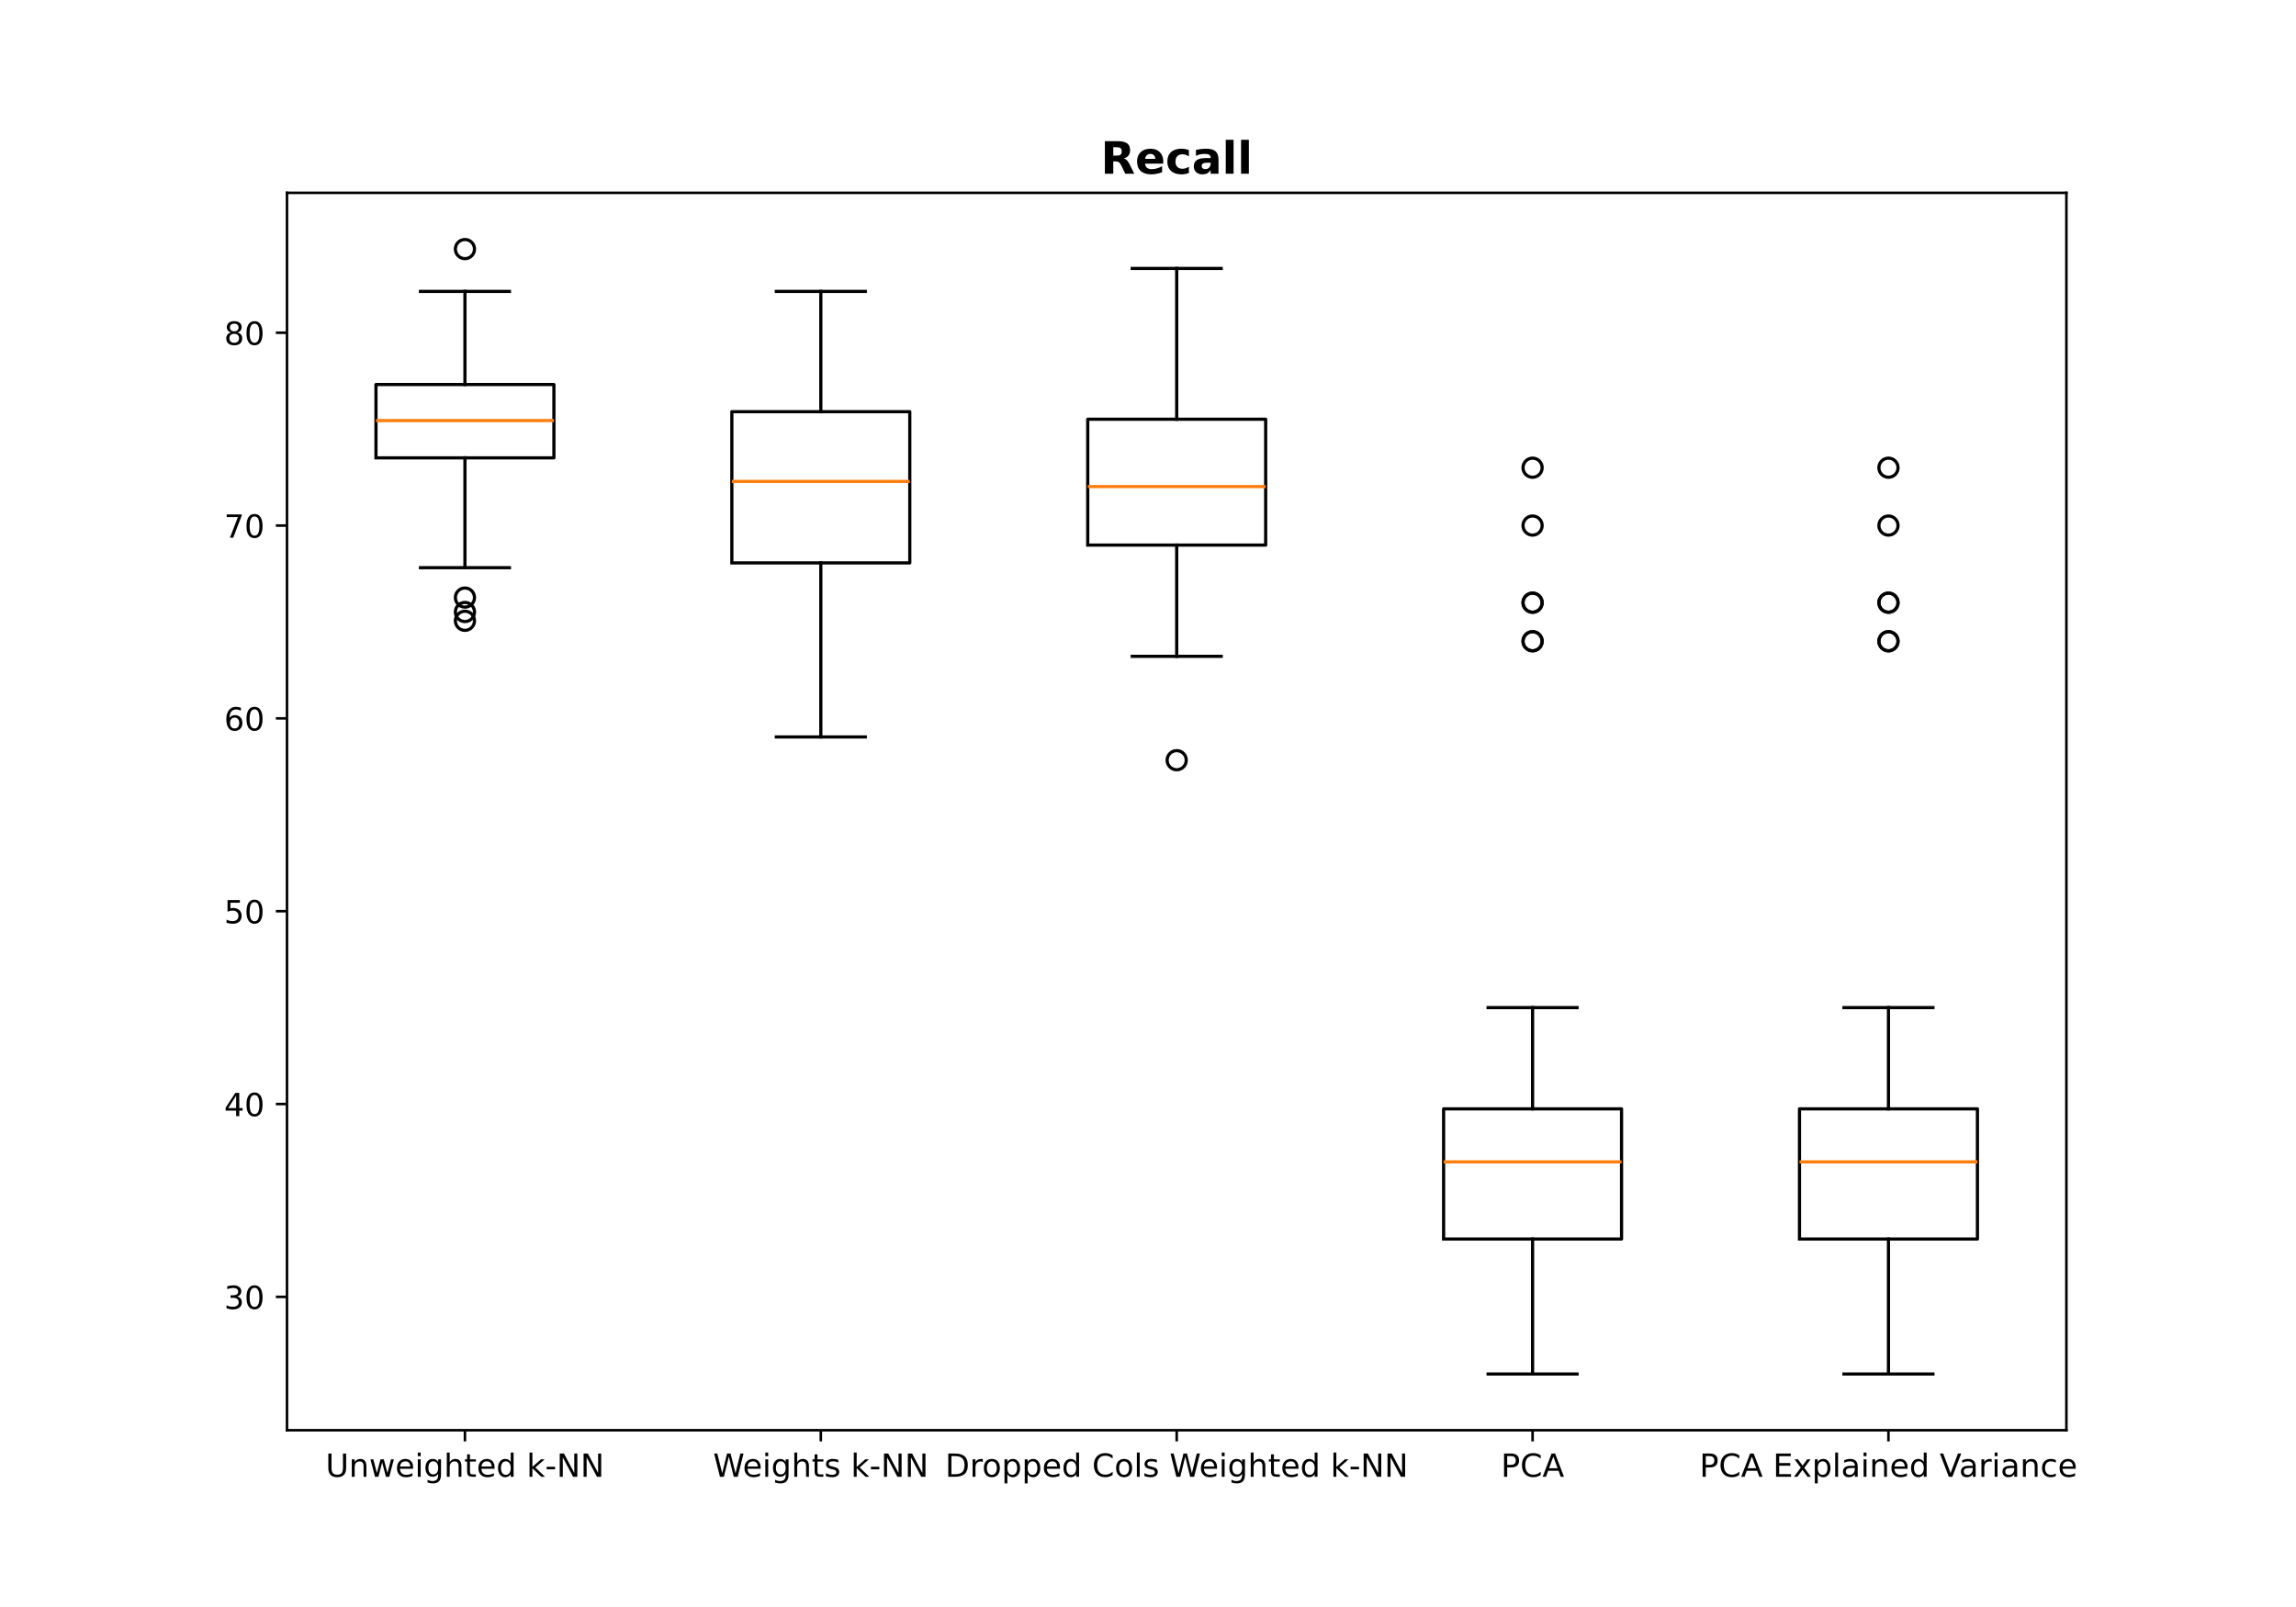
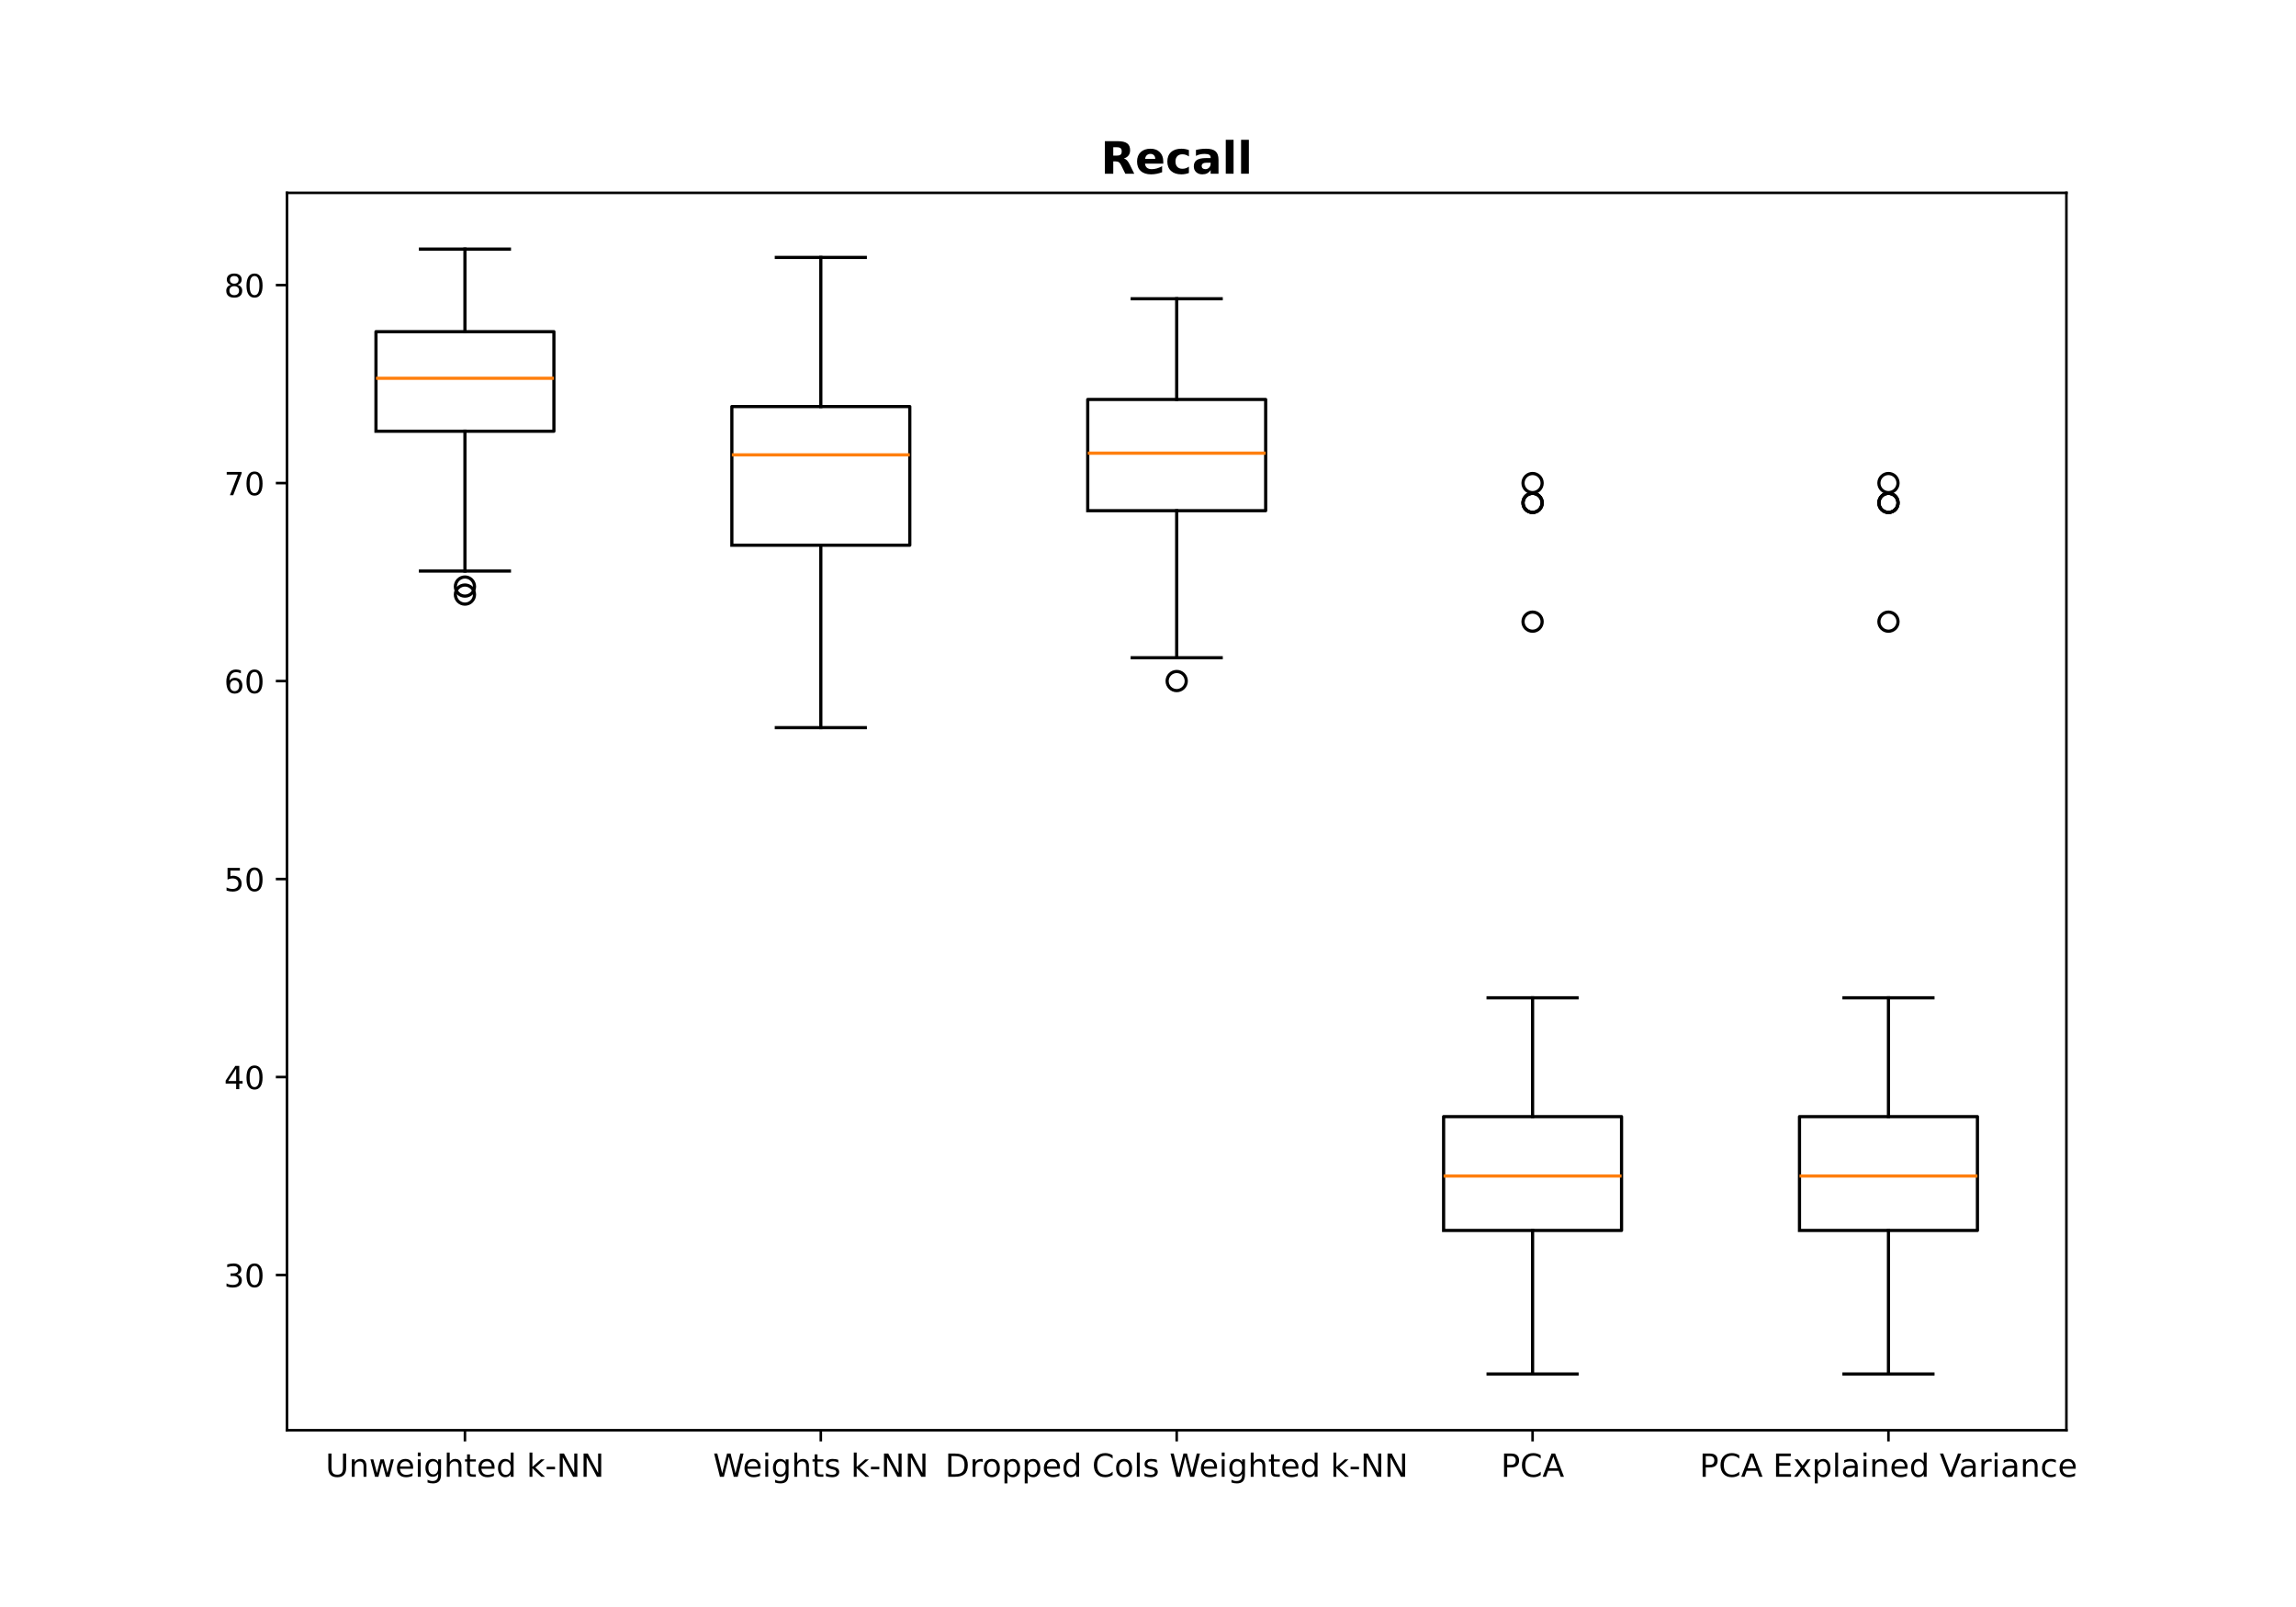
<svg xmlns="http://www.w3.org/2000/svg" xmlns:xlink="http://www.w3.org/1999/xlink" width="720pt" height="504pt" viewBox="0 0 720 504" version="1.1">
  <defs>
    <style type="text/css">*{stroke-linejoin: round; stroke-linecap: butt}</style>
  </defs>
  <g id="figure_1">
    <g id="patch_1">
      <path d="M 0 504  L 720 504  L 720 0  L 0 0  z " style="fill: #ffffff" />
    </g>
    <g id="axes_1">
      <g id="patch_2">
        <path d="M 90 448.56  L 648 448.56  L 648 60.48  L 90 60.48  z " style="fill: #ffffff" />
      </g>
      <g id="matplotlib.axis_1">
        <g id="xtick_1">
          <g id="line2d_1">
            <defs>
-               <path id="m3540bc8f49" d="M 0 0  L 0 3.5  " style="stroke: #000000; stroke-width: 0.8" />
+               <path id="m22b0897047" d="M 0 0  L 0 3.5  " style="stroke: #000000; stroke-width: 0.8" />
            </defs>
            <g>
-               <use xlink:href="#m3540bc8f49" x="145.8" y="448.56" style="stroke: #000000; stroke-width: 0.8" />
+               <use xlink:href="#m22b0897047" x="145.8" y="448.56" style="stroke: #000000; stroke-width: 0.8" />
            </g>
          </g>
          <g id="text_1">
            <g transform="translate(102.0938 463.1584) scale(0.1 -0.1)">
              <defs>
                <path id="DejaVuSans-55" d="M 556 4666  L 1191 4666  L 1191 1831  Q 1191 1081 1462 751  Q 1734 422 2344 422  Q 2950 422 3222 751  Q 3494 1081 3494 1831  L 3494 4666  L 4128 4666  L 4128 1753  Q 4128 841 3676 375  Q 3225 -91 2344 -91  Q 1459 -91 1007 375  Q 556 841 556 1753  L 556 4666  z " transform="scale(0.015625)" />
                <path id="DejaVuSans-6e" d="M 3513 2113  L 3513 0  L 2938 0  L 2938 2094  Q 2938 2591 2744 2837  Q 2550 3084 2163 3084  Q 1697 3084 1428 2787  Q 1159 2491 1159 1978  L 1159 0  L 581 0  L 581 3500  L 1159 3500  L 1159 2956  Q 1366 3272 1645 3428  Q 1925 3584 2291 3584  Q 2894 3584 3203 3211  Q 3513 2838 3513 2113  z " transform="scale(0.015625)" />
                <path id="DejaVuSans-77" d="M 269 3500  L 844 3500  L 1563 769  L 2278 3500  L 2956 3500  L 3675 769  L 4391 3500  L 4966 3500  L 4050 0  L 3372 0  L 2619 2869  L 1863 0  L 1184 0  L 269 3500  z " transform="scale(0.015625)" />
                <path id="DejaVuSans-65" d="M 3597 1894  L 3597 1613  L 953 1613  Q 991 1019 1311 708  Q 1631 397 2203 397  Q 2534 397 2845 478  Q 3156 559 3463 722  L 3463 178  Q 3153 47 2828 -22  Q 2503 -91 2169 -91  Q 1331 -91 842 396  Q 353 884 353 1716  Q 353 2575 817 3079  Q 1281 3584 2069 3584  Q 2775 3584 3186 3129  Q 3597 2675 3597 1894  z M 3022 2063  Q 3016 2534 2758 2815  Q 2500 3097 2075 3097  Q 1594 3097 1305 2825  Q 1016 2553 972 2059  L 3022 2063  z " transform="scale(0.015625)" />
                <path id="DejaVuSans-69" d="M 603 3500  L 1178 3500  L 1178 0  L 603 0  L 603 3500  z M 603 4863  L 1178 4863  L 1178 4134  L 603 4134  L 603 4863  z " transform="scale(0.015625)" />
                <path id="DejaVuSans-67" d="M 2906 1791  Q 2906 2416 2648 2759  Q 2391 3103 1925 3103  Q 1463 3103 1205 2759  Q 947 2416 947 1791  Q 947 1169 1205 825  Q 1463 481 1925 481  Q 2391 481 2648 825  Q 2906 1169 2906 1791  z M 3481 434  Q 3481 -459 3084 -895  Q 2688 -1331 1869 -1331  Q 1566 -1331 1297 -1286  Q 1028 -1241 775 -1147  L 775 -588  Q 1028 -725 1275 -790  Q 1522 -856 1778 -856  Q 2344 -856 2625 -561  Q 2906 -266 2906 331  L 2906 616  Q 2728 306 2450 153  Q 2172 0 1784 0  Q 1141 0 747 490  Q 353 981 353 1791  Q 353 2603 747 3093  Q 1141 3584 1784 3584  Q 2172 3584 2450 3431  Q 2728 3278 2906 2969  L 2906 3500  L 3481 3500  L 3481 434  z " transform="scale(0.015625)" />
                <path id="DejaVuSans-68" d="M 3513 2113  L 3513 0  L 2938 0  L 2938 2094  Q 2938 2591 2744 2837  Q 2550 3084 2163 3084  Q 1697 3084 1428 2787  Q 1159 2491 1159 1978  L 1159 0  L 581 0  L 581 4863  L 1159 4863  L 1159 2956  Q 1366 3272 1645 3428  Q 1925 3584 2291 3584  Q 2894 3584 3203 3211  Q 3513 2838 3513 2113  z " transform="scale(0.015625)" />
                <path id="DejaVuSans-74" d="M 1172 4494  L 1172 3500  L 2356 3500  L 2356 3053  L 1172 3053  L 1172 1153  Q 1172 725 1289 603  Q 1406 481 1766 481  L 2356 481  L 2356 0  L 1766 0  Q 1100 0 847 248  Q 594 497 594 1153  L 594 3053  L 172 3053  L 172 3500  L 594 3500  L 594 4494  L 1172 4494  z " transform="scale(0.015625)" />
                <path id="DejaVuSans-64" d="M 2906 2969  L 2906 4863  L 3481 4863  L 3481 0  L 2906 0  L 2906 525  Q 2725 213 2448 61  Q 2172 -91 1784 -91  Q 1150 -91 751 415  Q 353 922 353 1747  Q 353 2572 751 3078  Q 1150 3584 1784 3584  Q 2172 3584 2448 3432  Q 2725 3281 2906 2969  z M 947 1747  Q 947 1113 1208 752  Q 1469 391 1925 391  Q 2381 391 2643 752  Q 2906 1113 2906 1747  Q 2906 2381 2643 2742  Q 2381 3103 1925 3103  Q 1469 3103 1208 2742  Q 947 2381 947 1747  z " transform="scale(0.015625)" />
                <path id="DejaVuSans-20" transform="scale(0.015625)" />
                <path id="DejaVuSans-6b" d="M 581 4863  L 1159 4863  L 1159 1991  L 2875 3500  L 3609 3500  L 1753 1863  L 3688 0  L 2938 0  L 1159 1709  L 1159 0  L 581 0  L 581 4863  z " transform="scale(0.015625)" />
                <path id="DejaVuSans-2d" d="M 313 2009  L 1997 2009  L 1997 1497  L 313 1497  L 313 2009  z " transform="scale(0.015625)" />
                <path id="DejaVuSans-4e" d="M 628 4666  L 1478 4666  L 3547 763  L 3547 4666  L 4159 4666  L 4159 0  L 3309 0  L 1241 3903  L 1241 0  L 628 0  L 628 4666  z " transform="scale(0.015625)" />
              </defs>
              <use xlink:href="#DejaVuSans-55" />
              <use xlink:href="#DejaVuSans-6e" x="73.193" />
              <use xlink:href="#DejaVuSans-77" x="136.572" />
              <use xlink:href="#DejaVuSans-65" x="218.359" />
              <use xlink:href="#DejaVuSans-69" x="279.883" />
              <use xlink:href="#DejaVuSans-67" x="307.666" />
              <use xlink:href="#DejaVuSans-68" x="371.143" />
              <use xlink:href="#DejaVuSans-74" x="434.521" />
              <use xlink:href="#DejaVuSans-65" x="473.73" />
              <use xlink:href="#DejaVuSans-64" x="535.254" />
              <use xlink:href="#DejaVuSans-20" x="598.73" />
              <use xlink:href="#DejaVuSans-6b" x="630.518" />
              <use xlink:href="#DejaVuSans-2d" x="688.428" />
              <use xlink:href="#DejaVuSans-4e" x="724.512" />
              <use xlink:href="#DejaVuSans-4e" x="799.316" />
            </g>
          </g>
        </g>
        <g id="xtick_2">
          <g id="line2d_2">
            <g>
-               <use xlink:href="#m3540bc8f49" x="257.4" y="448.56" style="stroke: #000000; stroke-width: 0.8" />
+               <use xlink:href="#m22b0897047" x="257.4" y="448.56" style="stroke: #000000; stroke-width: 0.8" />
            </g>
          </g>
          <g id="text_2">
            <g transform="translate(223.607 463.1584) scale(0.1 -0.1)">
              <defs>
                <path id="DejaVuSans-57" d="M 213 4666  L 850 4666  L 1831 722  L 2809 4666  L 3519 4666  L 4500 722  L 5478 4666  L 6119 4666  L 4947 0  L 4153 0  L 3169 4050  L 2175 0  L 1381 0  L 213 4666  z " transform="scale(0.015625)" />
                <path id="DejaVuSans-73" d="M 2834 3397  L 2834 2853  Q 2591 2978 2328 3040  Q 2066 3103 1784 3103  Q 1356 3103 1142 2972  Q 928 2841 928 2578  Q 928 2378 1081 2264  Q 1234 2150 1697 2047  L 1894 2003  Q 2506 1872 2764 1633  Q 3022 1394 3022 966  Q 3022 478 2636 193  Q 2250 -91 1575 -91  Q 1294 -91 989 -36  Q 684 19 347 128  L 347 722  Q 666 556 975 473  Q 1284 391 1588 391  Q 1994 391 2212 530  Q 2431 669 2431 922  Q 2431 1156 2273 1281  Q 2116 1406 1581 1522  L 1381 1569  Q 847 1681 609 1914  Q 372 2147 372 2553  Q 372 3047 722 3315  Q 1072 3584 1716 3584  Q 2034 3584 2315 3537  Q 2597 3491 2834 3397  z " transform="scale(0.015625)" />
              </defs>
              <use xlink:href="#DejaVuSans-57" />
              <use xlink:href="#DejaVuSans-65" x="93.002" />
              <use xlink:href="#DejaVuSans-69" x="154.525" />
              <use xlink:href="#DejaVuSans-67" x="182.309" />
              <use xlink:href="#DejaVuSans-68" x="245.785" />
              <use xlink:href="#DejaVuSans-74" x="309.164" />
              <use xlink:href="#DejaVuSans-73" x="348.373" />
              <use xlink:href="#DejaVuSans-20" x="400.473" />
              <use xlink:href="#DejaVuSans-6b" x="432.26" />
              <use xlink:href="#DejaVuSans-2d" x="490.17" />
              <use xlink:href="#DejaVuSans-4e" x="526.254" />
              <use xlink:href="#DejaVuSans-4e" x="601.059" />
            </g>
          </g>
        </g>
        <g id="xtick_3">
          <g id="line2d_3">
            <g>
-               <use xlink:href="#m3540bc8f49" x="369" y="448.56" style="stroke: #000000; stroke-width: 0.8" />
+               <use xlink:href="#m22b0897047" x="369" y="448.56" style="stroke: #000000; stroke-width: 0.8" />
            </g>
          </g>
          <g id="text_3">
            <g transform="translate(296.3867 463.1584) scale(0.1 -0.1)">
              <defs>
                <path id="DejaVuSans-44" d="M 1259 4147  L 1259 519  L 2022 519  Q 2988 519 3436 956  Q 3884 1394 3884 2338  Q 3884 3275 3436 3711  Q 2988 4147 2022 4147  L 1259 4147  z M 628 4666  L 1925 4666  Q 3281 4666 3915 4102  Q 4550 3538 4550 2338  Q 4550 1131 3912 565  Q 3275 0 1925 0  L 628 0  L 628 4666  z " transform="scale(0.015625)" />
                <path id="DejaVuSans-72" d="M 2631 2963  Q 2534 3019 2420 3045  Q 2306 3072 2169 3072  Q 1681 3072 1420 2755  Q 1159 2438 1159 1844  L 1159 0  L 581 0  L 581 3500  L 1159 3500  L 1159 2956  Q 1341 3275 1631 3429  Q 1922 3584 2338 3584  Q 2397 3584 2469 3576  Q 2541 3569 2628 3553  L 2631 2963  z " transform="scale(0.015625)" />
                <path id="DejaVuSans-6f" d="M 1959 3097  Q 1497 3097 1228 2736  Q 959 2375 959 1747  Q 959 1119 1226 758  Q 1494 397 1959 397  Q 2419 397 2687 759  Q 2956 1122 2956 1747  Q 2956 2369 2687 2733  Q 2419 3097 1959 3097  z M 1959 3584  Q 2709 3584 3137 3096  Q 3566 2609 3566 1747  Q 3566 888 3137 398  Q 2709 -91 1959 -91  Q 1206 -91 779 398  Q 353 888 353 1747  Q 353 2609 779 3096  Q 1206 3584 1959 3584  z " transform="scale(0.015625)" />
                <path id="DejaVuSans-70" d="M 1159 525  L 1159 -1331  L 581 -1331  L 581 3500  L 1159 3500  L 1159 2969  Q 1341 3281 1617 3432  Q 1894 3584 2278 3584  Q 2916 3584 3314 3078  Q 3713 2572 3713 1747  Q 3713 922 3314 415  Q 2916 -91 2278 -91  Q 1894 -91 1617 61  Q 1341 213 1159 525  z M 3116 1747  Q 3116 2381 2855 2742  Q 2594 3103 2138 3103  Q 1681 3103 1420 2742  Q 1159 2381 1159 1747  Q 1159 1113 1420 752  Q 1681 391 2138 391  Q 2594 391 2855 752  Q 3116 1113 3116 1747  z " transform="scale(0.015625)" />
                <path id="DejaVuSans-43" d="M 4122 4306  L 4122 3641  Q 3803 3938 3442 4084  Q 3081 4231 2675 4231  Q 1875 4231 1450 3742  Q 1025 3253 1025 2328  Q 1025 1406 1450 917  Q 1875 428 2675 428  Q 3081 428 3442 575  Q 3803 722 4122 1019  L 4122 359  Q 3791 134 3420 21  Q 3050 -91 2638 -91  Q 1578 -91 968 557  Q 359 1206 359 2328  Q 359 3453 968 4101  Q 1578 4750 2638 4750  Q 3056 4750 3426 4639  Q 3797 4528 4122 4306  z " transform="scale(0.015625)" />
                <path id="DejaVuSans-6c" d="M 603 4863  L 1178 4863  L 1178 0  L 603 0  L 603 4863  z " transform="scale(0.015625)" />
              </defs>
              <use xlink:href="#DejaVuSans-44" />
              <use xlink:href="#DejaVuSans-72" x="77.002" />
              <use xlink:href="#DejaVuSans-6f" x="115.865" />
              <use xlink:href="#DejaVuSans-70" x="177.047" />
              <use xlink:href="#DejaVuSans-70" x="240.523" />
              <use xlink:href="#DejaVuSans-65" x="304" />
              <use xlink:href="#DejaVuSans-64" x="365.523" />
              <use xlink:href="#DejaVuSans-20" x="429" />
              <use xlink:href="#DejaVuSans-43" x="460.787" />
              <use xlink:href="#DejaVuSans-6f" x="530.611" />
              <use xlink:href="#DejaVuSans-6c" x="591.793" />
              <use xlink:href="#DejaVuSans-73" x="619.576" />
              <use xlink:href="#DejaVuSans-20" x="671.676" />
              <use xlink:href="#DejaVuSans-57" x="703.463" />
              <use xlink:href="#DejaVuSans-65" x="796.465" />
              <use xlink:href="#DejaVuSans-69" x="857.988" />
              <use xlink:href="#DejaVuSans-67" x="885.771" />
              <use xlink:href="#DejaVuSans-68" x="949.248" />
              <use xlink:href="#DejaVuSans-74" x="1012.627" />
              <use xlink:href="#DejaVuSans-65" x="1051.836" />
              <use xlink:href="#DejaVuSans-64" x="1113.359" />
              <use xlink:href="#DejaVuSans-20" x="1176.836" />
              <use xlink:href="#DejaVuSans-6b" x="1208.623" />
              <use xlink:href="#DejaVuSans-2d" x="1266.533" />
              <use xlink:href="#DejaVuSans-4e" x="1302.617" />
              <use xlink:href="#DejaVuSans-4e" x="1377.422" />
            </g>
          </g>
        </g>
        <g id="xtick_4">
          <g id="line2d_4">
            <g>
-               <use xlink:href="#m3540bc8f49" x="480.6" y="448.56" style="stroke: #000000; stroke-width: 0.8" />
+               <use xlink:href="#m22b0897047" x="480.6" y="448.56" style="stroke: #000000; stroke-width: 0.8" />
            </g>
          </g>
          <g id="text_4">
            <g transform="translate(470.6734 463.1584) scale(0.1 -0.1)">
              <defs>
                <path id="DejaVuSans-50" d="M 1259 4147  L 1259 2394  L 2053 2394  Q 2494 2394 2734 2622  Q 2975 2850 2975 3272  Q 2975 3691 2734 3919  Q 2494 4147 2053 4147  L 1259 4147  z M 628 4666  L 2053 4666  Q 2838 4666 3239 4311  Q 3641 3956 3641 3272  Q 3641 2581 3239 2228  Q 2838 1875 2053 1875  L 1259 1875  L 1259 0  L 628 0  L 628 4666  z " transform="scale(0.015625)" />
                <path id="DejaVuSans-41" d="M 2188 4044  L 1331 1722  L 3047 1722  L 2188 4044  z M 1831 4666  L 2547 4666  L 4325 0  L 3669 0  L 3244 1197  L 1141 1197  L 716 0  L 50 0  L 1831 4666  z " transform="scale(0.015625)" />
              </defs>
              <use xlink:href="#DejaVuSans-50" />
              <use xlink:href="#DejaVuSans-43" x="60.303" />
              <use xlink:href="#DejaVuSans-41" x="130.127" />
            </g>
          </g>
        </g>
        <g id="xtick_5">
          <g id="line2d_5">
            <g>
-               <use xlink:href="#m3540bc8f49" x="592.2" y="448.56" style="stroke: #000000; stroke-width: 0.8" />
+               <use xlink:href="#m22b0897047" x="592.2" y="448.56" style="stroke: #000000; stroke-width: 0.8" />
            </g>
          </g>
          <g id="text_5">
            <g transform="translate(532.9406 463.1584) scale(0.1 -0.1)">
              <defs>
                <path id="DejaVuSans-45" d="M 628 4666  L 3578 4666  L 3578 4134  L 1259 4134  L 1259 2753  L 3481 2753  L 3481 2222  L 1259 2222  L 1259 531  L 3634 531  L 3634 0  L 628 0  L 628 4666  z " transform="scale(0.015625)" />
                <path id="DejaVuSans-78" d="M 3513 3500  L 2247 1797  L 3578 0  L 2900 0  L 1881 1375  L 863 0  L 184 0  L 1544 1831  L 300 3500  L 978 3500  L 1906 2253  L 2834 3500  L 3513 3500  z " transform="scale(0.015625)" />
                <path id="DejaVuSans-61" d="M 2194 1759  Q 1497 1759 1228 1600  Q 959 1441 959 1056  Q 959 750 1161 570  Q 1363 391 1709 391  Q 2188 391 2477 730  Q 2766 1069 2766 1631  L 2766 1759  L 2194 1759  z M 3341 1997  L 3341 0  L 2766 0  L 2766 531  Q 2569 213 2275 61  Q 1981 -91 1556 -91  Q 1019 -91 701 211  Q 384 513 384 1019  Q 384 1609 779 1909  Q 1175 2209 1959 2209  L 2766 2209  L 2766 2266  Q 2766 2663 2505 2880  Q 2244 3097 1772 3097  Q 1472 3097 1187 3025  Q 903 2953 641 2809  L 641 3341  Q 956 3463 1253 3523  Q 1550 3584 1831 3584  Q 2591 3584 2966 3190  Q 3341 2797 3341 1997  z " transform="scale(0.015625)" />
                <path id="DejaVuSans-56" d="M 1831 0  L 50 4666  L 709 4666  L 2188 738  L 3669 4666  L 4325 4666  L 2547 0  L 1831 0  z " transform="scale(0.015625)" />
                <path id="DejaVuSans-63" d="M 3122 3366  L 3122 2828  Q 2878 2963 2633 3030  Q 2388 3097 2138 3097  Q 1578 3097 1268 2742  Q 959 2388 959 1747  Q 959 1106 1268 751  Q 1578 397 2138 397  Q 2388 397 2633 464  Q 2878 531 3122 666  L 3122 134  Q 2881 22 2623 -34  Q 2366 -91 2075 -91  Q 1284 -91 818 406  Q 353 903 353 1747  Q 353 2603 823 3093  Q 1294 3584 2113 3584  Q 2378 3584 2631 3529  Q 2884 3475 3122 3366  z " transform="scale(0.015625)" />
              </defs>
              <use xlink:href="#DejaVuSans-50" />
              <use xlink:href="#DejaVuSans-43" x="60.303" />
              <use xlink:href="#DejaVuSans-41" x="130.127" />
              <use xlink:href="#DejaVuSans-20" x="198.535" />
              <use xlink:href="#DejaVuSans-45" x="230.322" />
              <use xlink:href="#DejaVuSans-78" x="293.506" />
              <use xlink:href="#DejaVuSans-70" x="352.686" />
              <use xlink:href="#DejaVuSans-6c" x="416.162" />
              <use xlink:href="#DejaVuSans-61" x="443.945" />
              <use xlink:href="#DejaVuSans-69" x="505.225" />
              <use xlink:href="#DejaVuSans-6e" x="533.008" />
              <use xlink:href="#DejaVuSans-65" x="596.387" />
              <use xlink:href="#DejaVuSans-64" x="657.91" />
              <use xlink:href="#DejaVuSans-20" x="721.387" />
              <use xlink:href="#DejaVuSans-56" x="753.174" />
              <use xlink:href="#DejaVuSans-61" x="813.832" />
              <use xlink:href="#DejaVuSans-72" x="875.111" />
              <use xlink:href="#DejaVuSans-69" x="916.225" />
              <use xlink:href="#DejaVuSans-61" x="944.008" />
              <use xlink:href="#DejaVuSans-6e" x="1005.287" />
              <use xlink:href="#DejaVuSans-63" x="1068.666" />
              <use xlink:href="#DejaVuSans-65" x="1123.646" />
            </g>
          </g>
        </g>
      </g>
      <g id="matplotlib.axis_2">
        <g id="ytick_1">
          <g id="line2d_6">
            <defs>
-               <path id="mac205594dd" d="M 0 0  L -3.5 0  " style="stroke: #000000; stroke-width: 0.8" />
+               <path id="mae95dda9d5" d="M 0 0  L -3.5 0  " style="stroke: #000000; stroke-width: 0.8" />
            </defs>
            <g>
-               <use xlink:href="#mac205594dd" x="90" y="406.73" style="stroke: #000000; stroke-width: 0.8" />
+               <use xlink:href="#mae95dda9d5" x="90" y="399.874" style="stroke: #000000; stroke-width: 0.8" />
            </g>
          </g>
          <g id="text_6">
-             <g transform="translate(70.275 410.5289) scale(0.1 -0.1)">
+             <g transform="translate(70.275 403.6728) scale(0.1 -0.1)">
              <defs>
                <path id="DejaVuSans-33" d="M 2597 2516  Q 3050 2419 3304 2112  Q 3559 1806 3559 1356  Q 3559 666 3084 287  Q 2609 -91 1734 -91  Q 1441 -91 1130 -33  Q 819 25 488 141  L 488 750  Q 750 597 1062 519  Q 1375 441 1716 441  Q 2309 441 2620 675  Q 2931 909 2931 1356  Q 2931 1769 2642 2001  Q 2353 2234 1838 2234  L 1294 2234  L 1294 2753  L 1863 2753  Q 2328 2753 2575 2939  Q 2822 3125 2822 3475  Q 2822 3834 2567 4026  Q 2313 4219 1838 4219  Q 1578 4219 1281 4162  Q 984 4106 628 3988  L 628 4550  Q 988 4650 1302 4700  Q 1616 4750 1894 4750  Q 2613 4750 3031 4423  Q 3450 4097 3450 3541  Q 3450 3153 3228 2886  Q 3006 2619 2597 2516  z " transform="scale(0.015625)" />
                <path id="DejaVuSans-30" d="M 2034 4250  Q 1547 4250 1301 3770  Q 1056 3291 1056 2328  Q 1056 1369 1301 889  Q 1547 409 2034 409  Q 2525 409 2770 889  Q 3016 1369 3016 2328  Q 3016 3291 2770 3770  Q 2525 4250 2034 4250  z M 2034 4750  Q 2819 4750 3233 4129  Q 3647 3509 3647 2328  Q 3647 1150 3233 529  Q 2819 -91 2034 -91  Q 1250 -91 836 529  Q 422 1150 422 2328  Q 422 3509 836 4129  Q 1250 4750 2034 4750  z " transform="scale(0.015625)" />
              </defs>
              <use xlink:href="#DejaVuSans-33" />
              <use xlink:href="#DejaVuSans-30" x="63.623" />
            </g>
          </g>
        </g>
        <g id="ytick_2">
          <g id="line2d_7">
            <g>
-               <use xlink:href="#mac205594dd" x="90" y="346.254" style="stroke: #000000; stroke-width: 0.8" />
+               <use xlink:href="#mae95dda9d5" x="90" y="337.781" style="stroke: #000000; stroke-width: 0.8" />
            </g>
          </g>
          <g id="text_7">
-             <g transform="translate(70.275 350.053) scale(0.1 -0.1)">
+             <g transform="translate(70.275 341.58) scale(0.1 -0.1)">
              <defs>
                <path id="DejaVuSans-34" d="M 2419 4116  L 825 1625  L 2419 1625  L 2419 4116  z M 2253 4666  L 3047 4666  L 3047 1625  L 3713 1625  L 3713 1100  L 3047 1100  L 3047 0  L 2419 0  L 2419 1100  L 313 1100  L 313 1709  L 2253 4666  z " transform="scale(0.015625)" />
              </defs>
              <use xlink:href="#DejaVuSans-34" />
              <use xlink:href="#DejaVuSans-30" x="63.623" />
            </g>
          </g>
        </g>
        <g id="ytick_3">
          <g id="line2d_8">
            <g>
-               <use xlink:href="#mac205594dd" x="90" y="285.778" style="stroke: #000000; stroke-width: 0.8" />
+               <use xlink:href="#mae95dda9d5" x="90" y="275.688" style="stroke: #000000; stroke-width: 0.8" />
            </g>
          </g>
          <g id="text_8">
-             <g transform="translate(70.275 289.5772) scale(0.1 -0.1)">
+             <g transform="translate(70.275 279.4872) scale(0.1 -0.1)">
              <defs>
                <path id="DejaVuSans-35" d="M 691 4666  L 3169 4666  L 3169 4134  L 1269 4134  L 1269 2991  Q 1406 3038 1543 3061  Q 1681 3084 1819 3084  Q 2600 3084 3056 2656  Q 3513 2228 3513 1497  Q 3513 744 3044 326  Q 2575 -91 1722 -91  Q 1428 -91 1123 -41  Q 819 9 494 109  L 494 744  Q 775 591 1075 516  Q 1375 441 1709 441  Q 2250 441 2565 725  Q 2881 1009 2881 1497  Q 2881 1984 2565 2268  Q 2250 2553 1709 2553  Q 1456 2553 1204 2497  Q 953 2441 691 2322  L 691 4666  z " transform="scale(0.015625)" />
              </defs>
              <use xlink:href="#DejaVuSans-35" />
              <use xlink:href="#DejaVuSans-30" x="63.623" />
            </g>
          </g>
        </g>
        <g id="ytick_4">
          <g id="line2d_9">
            <g>
-               <use xlink:href="#mac205594dd" x="90" y="225.302" style="stroke: #000000; stroke-width: 0.8" />
+               <use xlink:href="#mae95dda9d5" x="90" y="213.595" style="stroke: #000000; stroke-width: 0.8" />
            </g>
          </g>
          <g id="text_9">
-             <g transform="translate(70.275 229.1014) scale(0.1 -0.1)">
+             <g transform="translate(70.275 217.3944) scale(0.1 -0.1)">
              <defs>
                <path id="DejaVuSans-36" d="M 2113 2584  Q 1688 2584 1439 2293  Q 1191 2003 1191 1497  Q 1191 994 1439 701  Q 1688 409 2113 409  Q 2538 409 2786 701  Q 3034 994 3034 1497  Q 3034 2003 2786 2293  Q 2538 2584 2113 2584  z M 3366 4563  L 3366 3988  Q 3128 4100 2886 4159  Q 2644 4219 2406 4219  Q 1781 4219 1451 3797  Q 1122 3375 1075 2522  Q 1259 2794 1537 2939  Q 1816 3084 2150 3084  Q 2853 3084 3261 2657  Q 3669 2231 3669 1497  Q 3669 778 3244 343  Q 2819 -91 2113 -91  Q 1303 -91 875 529  Q 447 1150 447 2328  Q 447 3434 972 4092  Q 1497 4750 2381 4750  Q 2619 4750 2861 4703  Q 3103 4656 3366 4563  z " transform="scale(0.015625)" />
              </defs>
              <use xlink:href="#DejaVuSans-36" />
              <use xlink:href="#DejaVuSans-30" x="63.623" />
            </g>
          </g>
        </g>
        <g id="ytick_5">
          <g id="line2d_10">
            <g>
-               <use xlink:href="#mac205594dd" x="90" y="164.826" style="stroke: #000000; stroke-width: 0.8" />
+               <use xlink:href="#mae95dda9d5" x="90" y="151.502" style="stroke: #000000; stroke-width: 0.8" />
            </g>
          </g>
          <g id="text_10">
-             <g transform="translate(70.275 168.6255) scale(0.1 -0.1)">
+             <g transform="translate(70.275 155.3016) scale(0.1 -0.1)">
              <defs>
                <path id="DejaVuSans-37" d="M 525 4666  L 3525 4666  L 3525 4397  L 1831 0  L 1172 0  L 2766 4134  L 525 4134  L 525 4666  z " transform="scale(0.015625)" />
              </defs>
              <use xlink:href="#DejaVuSans-37" />
              <use xlink:href="#DejaVuSans-30" x="63.623" />
            </g>
          </g>
        </g>
        <g id="ytick_6">
          <g id="line2d_11">
            <g>
-               <use xlink:href="#mac205594dd" x="90" y="104.35" style="stroke: #000000; stroke-width: 0.8" />
+               <use xlink:href="#mae95dda9d5" x="90" y="89.41" style="stroke: #000000; stroke-width: 0.8" />
            </g>
          </g>
          <g id="text_11">
-             <g transform="translate(70.275 108.1497) scale(0.1 -0.1)">
+             <g transform="translate(70.275 93.20882) scale(0.1 -0.1)">
              <defs>
                <path id="DejaVuSans-38" d="M 2034 2216  Q 1584 2216 1326 1975  Q 1069 1734 1069 1313  Q 1069 891 1326 650  Q 1584 409 2034 409  Q 2484 409 2743 651  Q 3003 894 3003 1313  Q 3003 1734 2745 1975  Q 2488 2216 2034 2216  z M 1403 2484  Q 997 2584 770 2862  Q 544 3141 544 3541  Q 544 4100 942 4425  Q 1341 4750 2034 4750  Q 2731 4750 3128 4425  Q 3525 4100 3525 3541  Q 3525 3141 3298 2862  Q 3072 2584 2669 2484  Q 3125 2378 3379 2068  Q 3634 1759 3634 1313  Q 3634 634 3220 271  Q 2806 -91 2034 -91  Q 1263 -91 848 271  Q 434 634 434 1313  Q 434 1759 690 2068  Q 947 2378 1403 2484  z M 1172 3481  Q 1172 3119 1398 2916  Q 1625 2713 2034 2713  Q 2441 2713 2670 2916  Q 2900 3119 2900 3481  Q 2900 3844 2670 4047  Q 2441 4250 2034 4250  Q 1625 4250 1398 4047  Q 1172 3844 1172 3481  z " transform="scale(0.015625)" />
              </defs>
              <use xlink:href="#DejaVuSans-38" />
              <use xlink:href="#DejaVuSans-30" x="63.623" />
            </g>
          </g>
        </g>
      </g>
      <g id="line2d_12">
-         <path d="M 117.9 143.592  L 173.7 143.592  L 173.7 120.601  L 117.9 120.601  L 117.9 143.592  " clip-path="url(#p4a5ad11b37)" style="fill: none; stroke: #000000; stroke-linecap: square" />
+         <path d="M 117.9 135.24  L 173.7 135.24  L 173.7 104.02  L 117.9 104.02  L 117.9 135.24  " clip-path="url(#pd1124b389a)" style="fill: none; stroke: #000000; stroke-linecap: square" />
      </g>
      <g id="line2d_13">
-         <path d="M 145.8 143.592  L 145.8 178.034  " clip-path="url(#p4a5ad11b37)" style="fill: none; stroke: #000000; stroke-linecap: square" />
+         <path d="M 145.8 135.24  L 145.8 179.099  " clip-path="url(#pd1124b389a)" style="fill: none; stroke: #000000; stroke-linecap: square" />
      </g>
      <g id="line2d_14">
-         <path d="M 145.8 120.601  L 145.8 91.391  " clip-path="url(#p4a5ad11b37)" style="fill: none; stroke: #000000; stroke-linecap: square" />
+         <path d="M 145.8 104.02  L 145.8 78.12  " clip-path="url(#pd1124b389a)" style="fill: none; stroke: #000000; stroke-linecap: square" />
      </g>
      <g id="line2d_15">
-         <path d="M 131.85 178.034  L 159.75 178.034  " clip-path="url(#p4a5ad11b37)" style="fill: none; stroke: #000000; stroke-linecap: square" />
+         <path d="M 131.85 179.099  L 159.75 179.099  " clip-path="url(#pd1124b389a)" style="fill: none; stroke: #000000; stroke-linecap: square" />
      </g>
      <g id="line2d_16">
-         <path d="M 131.85 91.391  L 159.75 91.391  " clip-path="url(#p4a5ad11b37)" style="fill: none; stroke: #000000; stroke-linecap: square" />
+         <path d="M 131.85 78.12  L 159.75 78.12  " clip-path="url(#pd1124b389a)" style="fill: none; stroke: #000000; stroke-linecap: square" />
      </g>
      <g id="line2d_17">
        <defs>
-           <path id="m6cce91fea4" d="M 0 3  C 0.796 3 1.559 2.684 2.121 2.121  C 2.684 1.559 3 0.796 3 0  C 3 -0.796 2.684 -1.559 2.121 -2.121  C 1.559 -2.684 0.796 -3 0 -3  C -0.796 -3 -1.559 -2.684 -2.121 -2.121  C -2.684 -1.559 -3 -0.796 -3 0  C -3 0.796 -2.684 1.559 -2.121 2.121  C -1.559 2.684 -0.796 3 0 3  z " style="stroke: #000000" />
+           <path id="m8b872325b1" d="M 0 3  C 0.796 3 1.559 2.684 2.121 2.121  C 2.684 1.559 3 0.796 3 0  C 3 -0.796 2.684 -1.559 2.121 -2.121  C 1.559 -2.684 0.796 -3 0 -3  C -0.796 -3 -1.559 -2.684 -2.121 -2.121  C -2.684 -1.559 -3 -0.796 -3 0  C -3 0.796 -2.684 1.559 -2.121 2.121  C -1.559 2.684 -0.796 3 0 3  z " style="stroke: #000000" />
        </defs>
-         <g clip-path="url(#p4a5ad11b37)">
-           <use xlink:href="#m6cce91fea4" x="145.8" y="191.936" style="fill-opacity: 0; stroke: #000000" />
-           <use xlink:href="#m6cce91fea4" x="145.8" y="194.7" style="fill-opacity: 0; stroke: #000000" />
-           <use xlink:href="#m6cce91fea4" x="145.8" y="187.414" style="fill-opacity: 0; stroke: #000000" />
-           <use xlink:href="#m6cce91fea4" x="145.8" y="78.12" style="fill-opacity: 0; stroke: #000000" />
+         <g clip-path="url(#pd1124b389a)">
+           <use xlink:href="#m8b872325b1" x="145.8" y="183.96" style="fill-opacity: 0; stroke: #000000" />
+           <use xlink:href="#m8b872325b1" x="145.8" y="186.474" style="fill-opacity: 0; stroke: #000000" />
        </g>
      </g>
      <g id="line2d_18">
-         <path d="M 229.5 176.549  L 285.3 176.549  L 285.3 129.124  L 229.5 129.124  L 229.5 176.549  " clip-path="url(#p4a5ad11b37)" style="fill: none; stroke: #000000; stroke-linecap: square" />
+         <path d="M 229.5 170.997  L 285.3 170.997  L 285.3 127.512  L 229.5 127.512  L 229.5 170.997  " clip-path="url(#pd1124b389a)" style="fill: none; stroke: #000000; stroke-linecap: square" />
      </g>
      <g id="line2d_19">
-         <path d="M 257.4 176.549  L 257.4 231.131  " clip-path="url(#p4a5ad11b37)" style="fill: none; stroke: #000000; stroke-linecap: square" />
+         <path d="M 257.4 170.997  L 257.4 228.205  " clip-path="url(#pd1124b389a)" style="fill: none; stroke: #000000; stroke-linecap: square" />
      </g>
      <g id="line2d_20">
-         <path d="M 257.4 129.124  L 257.4 91.391  " clip-path="url(#p4a5ad11b37)" style="fill: none; stroke: #000000; stroke-linecap: square" />
+         <path d="M 257.4 127.512  L 257.4 80.745  " clip-path="url(#pd1124b389a)" style="fill: none; stroke: #000000; stroke-linecap: square" />
      </g>
      <g id="line2d_21">
-         <path d="M 243.45 231.131  L 271.35 231.131  " clip-path="url(#p4a5ad11b37)" style="fill: none; stroke: #000000; stroke-linecap: square" />
+         <path d="M 243.45 228.205  L 271.35 228.205  " clip-path="url(#pd1124b389a)" style="fill: none; stroke: #000000; stroke-linecap: square" />
      </g>
      <g id="line2d_22">
-         <path d="M 243.45 91.391  L 271.35 91.391  " clip-path="url(#p4a5ad11b37)" style="fill: none; stroke: #000000; stroke-linecap: square" />
+         <path d="M 243.45 80.745  L 271.35 80.745  " clip-path="url(#pd1124b389a)" style="fill: none; stroke: #000000; stroke-linecap: square" />
      </g>
      <g id="line2d_23" />
      <g id="line2d_24">
-         <path d="M 341.1 170.958  L 396.9 170.958  L 396.9 131.485  L 341.1 131.485  L 341.1 170.958  " clip-path="url(#p4a5ad11b37)" style="fill: none; stroke: #000000; stroke-linecap: square" />
+         <path d="M 341.1 160.167  L 396.9 160.167  L 396.9 125.289  L 341.1 125.289  L 341.1 160.167  " clip-path="url(#pd1124b389a)" style="fill: none; stroke: #000000; stroke-linecap: square" />
      </g>
      <g id="line2d_25">
-         <path d="M 369 170.958  L 369 205.839  " clip-path="url(#p4a5ad11b37)" style="fill: none; stroke: #000000; stroke-linecap: square" />
+         <path d="M 369 160.167  L 369 206.29  " clip-path="url(#pd1124b389a)" style="fill: none; stroke: #000000; stroke-linecap: square" />
      </g>
      <g id="line2d_26">
-         <path d="M 369 131.485  L 369 84.192  " clip-path="url(#p4a5ad11b37)" style="fill: none; stroke: #000000; stroke-linecap: square" />
+         <path d="M 369 125.289  L 369 93.692  " clip-path="url(#pd1124b389a)" style="fill: none; stroke: #000000; stroke-linecap: square" />
      </g>
      <g id="line2d_27">
-         <path d="M 355.05 205.839  L 382.95 205.839  " clip-path="url(#p4a5ad11b37)" style="fill: none; stroke: #000000; stroke-linecap: square" />
+         <path d="M 355.05 206.29  L 382.95 206.29  " clip-path="url(#pd1124b389a)" style="fill: none; stroke: #000000; stroke-linecap: square" />
      </g>
      <g id="line2d_28">
-         <path d="M 355.05 84.192  L 382.95 84.192  " clip-path="url(#p4a5ad11b37)" style="fill: none; stroke: #000000; stroke-linecap: square" />
+         <path d="M 355.05 93.692  L 382.95 93.692  " clip-path="url(#pd1124b389a)" style="fill: none; stroke: #000000; stroke-linecap: square" />
      </g>
      <g id="line2d_29">
-         <g clip-path="url(#p4a5ad11b37)">
-           <use xlink:href="#m6cce91fea4" x="369" y="238.417" style="fill-opacity: 0; stroke: #000000" />
+         <g clip-path="url(#pd1124b389a)">
+           <use xlink:href="#m8b872325b1" x="369" y="213.595" style="fill-opacity: 0; stroke: #000000" />
        </g>
      </g>
      <g id="line2d_30">
-         <path d="M 452.7 388.587  L 508.5 388.587  L 508.5 347.766  L 452.7 347.766  L 452.7 388.587  " clip-path="url(#p4a5ad11b37)" style="fill: none; stroke: #000000; stroke-linecap: square" />
+         <path d="M 452.7 385.903  L 508.5 385.903  L 508.5 350.199  L 452.7 350.199  L 452.7 385.903  " clip-path="url(#pd1124b389a)" style="fill: none; stroke: #000000; stroke-linecap: square" />
      </g>
      <g id="line2d_31">
-         <path d="M 480.6 388.587  L 480.6 430.92  " clip-path="url(#p4a5ad11b37)" style="fill: none; stroke: #000000; stroke-linecap: square" />
+         <path d="M 480.6 385.903  L 480.6 430.92  " clip-path="url(#pd1124b389a)" style="fill: none; stroke: #000000; stroke-linecap: square" />
      </g>
      <g id="line2d_32">
-         <path d="M 480.6 347.766  L 480.6 316.016  " clip-path="url(#p4a5ad11b37)" style="fill: none; stroke: #000000; stroke-linecap: square" />
+         <path d="M 480.6 350.199  L 480.6 312.944  " clip-path="url(#pd1124b389a)" style="fill: none; stroke: #000000; stroke-linecap: square" />
      </g>
      <g id="line2d_33">
-         <path d="M 466.65 430.92  L 494.55 430.92  " clip-path="url(#p4a5ad11b37)" style="fill: none; stroke: #000000; stroke-linecap: square" />
+         <path d="M 466.65 430.92  L 494.55 430.92  " clip-path="url(#pd1124b389a)" style="fill: none; stroke: #000000; stroke-linecap: square" />
      </g>
      <g id="line2d_34">
-         <path d="M 466.65 316.016  L 494.55 316.016  " clip-path="url(#p4a5ad11b37)" style="fill: none; stroke: #000000; stroke-linecap: square" />
+         <path d="M 466.65 312.944  L 494.55 312.944  " clip-path="url(#pd1124b389a)" style="fill: none; stroke: #000000; stroke-linecap: square" />
      </g>
      <g id="line2d_35">
-         <g clip-path="url(#p4a5ad11b37)">
-           <use xlink:href="#m6cce91fea4" x="480.6" y="189.017" style="fill-opacity: 0; stroke: #000000" />
-           <use xlink:href="#m6cce91fea4" x="480.6" y="201.112" style="fill-opacity: 0; stroke: #000000" />
-           <use xlink:href="#m6cce91fea4" x="480.6" y="146.684" style="fill-opacity: 0; stroke: #000000" />
-           <use xlink:href="#m6cce91fea4" x="480.6" y="164.826" style="fill-opacity: 0; stroke: #000000" />
-           <use xlink:href="#m6cce91fea4" x="480.6" y="201.112" style="fill-opacity: 0; stroke: #000000" />
-           <use xlink:href="#m6cce91fea4" x="480.6" y="189.017" style="fill-opacity: 0; stroke: #000000" />
+         <g clip-path="url(#pd1124b389a)">
+           <use xlink:href="#m8b872325b1" x="480.6" y="157.712" style="fill-opacity: 0; stroke: #000000" />
+           <use xlink:href="#m8b872325b1" x="480.6" y="157.712" style="fill-opacity: 0; stroke: #000000" />
+           <use xlink:href="#m8b872325b1" x="480.6" y="157.712" style="fill-opacity: 0; stroke: #000000" />
+           <use xlink:href="#m8b872325b1" x="480.6" y="194.967" style="fill-opacity: 0; stroke: #000000" />
+           <use xlink:href="#m8b872325b1" x="480.6" y="151.502" style="fill-opacity: 0; stroke: #000000" />
        </g>
      </g>
      <g id="line2d_36">
-         <path d="M 564.3 388.587  L 620.1 388.587  L 620.1 347.766  L 564.3 347.766  L 564.3 388.587  " clip-path="url(#p4a5ad11b37)" style="fill: none; stroke: #000000; stroke-linecap: square" />
+         <path d="M 564.3 385.903  L 620.1 385.903  L 620.1 350.199  L 564.3 350.199  L 564.3 385.903  " clip-path="url(#pd1124b389a)" style="fill: none; stroke: #000000; stroke-linecap: square" />
      </g>
      <g id="line2d_37">
-         <path d="M 592.2 388.587  L 592.2 430.92  " clip-path="url(#p4a5ad11b37)" style="fill: none; stroke: #000000; stroke-linecap: square" />
+         <path d="M 592.2 385.903  L 592.2 430.92  " clip-path="url(#pd1124b389a)" style="fill: none; stroke: #000000; stroke-linecap: square" />
      </g>
      <g id="line2d_38">
-         <path d="M 592.2 347.766  L 592.2 316.016  " clip-path="url(#p4a5ad11b37)" style="fill: none; stroke: #000000; stroke-linecap: square" />
+         <path d="M 592.2 350.199  L 592.2 312.944  " clip-path="url(#pd1124b389a)" style="fill: none; stroke: #000000; stroke-linecap: square" />
      </g>
      <g id="line2d_39">
-         <path d="M 578.25 430.92  L 606.15 430.92  " clip-path="url(#p4a5ad11b37)" style="fill: none; stroke: #000000; stroke-linecap: square" />
+         <path d="M 578.25 430.92  L 606.15 430.92  " clip-path="url(#pd1124b389a)" style="fill: none; stroke: #000000; stroke-linecap: square" />
      </g>
      <g id="line2d_40">
-         <path d="M 578.25 316.016  L 606.15 316.016  " clip-path="url(#p4a5ad11b37)" style="fill: none; stroke: #000000; stroke-linecap: square" />
+         <path d="M 578.25 312.944  L 606.15 312.944  " clip-path="url(#pd1124b389a)" style="fill: none; stroke: #000000; stroke-linecap: square" />
      </g>
      <g id="line2d_41">
-         <g clip-path="url(#p4a5ad11b37)">
-           <use xlink:href="#m6cce91fea4" x="592.2" y="189.017" style="fill-opacity: 0; stroke: #000000" />
-           <use xlink:href="#m6cce91fea4" x="592.2" y="201.112" style="fill-opacity: 0; stroke: #000000" />
-           <use xlink:href="#m6cce91fea4" x="592.2" y="146.684" style="fill-opacity: 0; stroke: #000000" />
-           <use xlink:href="#m6cce91fea4" x="592.2" y="164.826" style="fill-opacity: 0; stroke: #000000" />
-           <use xlink:href="#m6cce91fea4" x="592.2" y="201.112" style="fill-opacity: 0; stroke: #000000" />
-           <use xlink:href="#m6cce91fea4" x="592.2" y="189.017" style="fill-opacity: 0; stroke: #000000" />
+         <g clip-path="url(#pd1124b389a)">
+           <use xlink:href="#m8b872325b1" x="592.2" y="157.712" style="fill-opacity: 0; stroke: #000000" />
+           <use xlink:href="#m8b872325b1" x="592.2" y="157.712" style="fill-opacity: 0; stroke: #000000" />
+           <use xlink:href="#m8b872325b1" x="592.2" y="157.712" style="fill-opacity: 0; stroke: #000000" />
+           <use xlink:href="#m8b872325b1" x="592.2" y="194.967" style="fill-opacity: 0; stroke: #000000" />
+           <use xlink:href="#m8b872325b1" x="592.2" y="151.502" style="fill-opacity: 0; stroke: #000000" />
        </g>
      </g>
      <g id="line2d_42">
-         <path d="M 117.9 131.897  L 173.7 131.897  " clip-path="url(#p4a5ad11b37)" style="fill: none; stroke: #ff7f0e" />
+         <path d="M 117.9 118.63  L 173.7 118.63  " clip-path="url(#pd1124b389a)" style="fill: none; stroke: #ff7f0e" />
      </g>
      <g id="line2d_43">
-         <path d="M 229.5 150.982  L 285.3 150.982  " clip-path="url(#p4a5ad11b37)" style="fill: none; stroke: #ff7f0e" />
+         <path d="M 229.5 142.657  L 285.3 142.657  " clip-path="url(#pd1124b389a)" style="fill: none; stroke: #ff7f0e" />
      </g>
      <g id="line2d_44">
-         <path d="M 341.1 152.597  L 396.9 152.597  " clip-path="url(#p4a5ad11b37)" style="fill: none; stroke: #ff7f0e" />
+         <path d="M 341.1 142.128  L 396.9 142.128  " clip-path="url(#pd1124b389a)" style="fill: none; stroke: #ff7f0e" />
      </g>
      <g id="line2d_45">
-         <path d="M 452.7 364.397  L 508.5 364.397  " clip-path="url(#p4a5ad11b37)" style="fill: none; stroke: #ff7f0e" />
+         <path d="M 452.7 368.827  L 508.5 368.827  " clip-path="url(#pd1124b389a)" style="fill: none; stroke: #ff7f0e" />
      </g>
      <g id="line2d_46">
-         <path d="M 564.3 364.397  L 620.1 364.397  " clip-path="url(#p4a5ad11b37)" style="fill: none; stroke: #ff7f0e" />
+         <path d="M 564.3 368.827  L 620.1 368.827  " clip-path="url(#pd1124b389a)" style="fill: none; stroke: #ff7f0e" />
      </g>
      <g id="patch_3">
        <path d="M 90 448.56  L 90 60.48  " style="fill: none; stroke: #000000; stroke-width: 0.8; stroke-linejoin: miter; stroke-linecap: square" />
      </g>
      <g id="patch_4">
        <path d="M 648 448.56  L 648 60.48  " style="fill: none; stroke: #000000; stroke-width: 0.8; stroke-linejoin: miter; stroke-linecap: square" />
      </g>
      <g id="patch_5">
        <path d="M 90 448.56  L 648 448.56  " style="fill: none; stroke: #000000; stroke-width: 0.8; stroke-linejoin: miter; stroke-linecap: square" />
      </g>
      <g id="patch_6">
        <path d="M 90 60.48  L 648 60.48  " style="fill: none; stroke: #000000; stroke-width: 0.8; stroke-linejoin: miter; stroke-linecap: square" />
      </g>
      <g id="text_12">
        <g transform="translate(345.1891 54.48) scale(0.14 -0.14)">
          <defs>
            <path id="DejaVuSans-Bold-52" d="M 2297 2597  Q 2675 2597 2839 2737  Q 3003 2878 3003 3200  Q 3003 3519 2839 3656  Q 2675 3794 2297 3794  L 1791 3794  L 1791 2597  L 2297 2597  z M 1791 1766  L 1791 0  L 588 0  L 588 4666  L 2425 4666  Q 3347 4666 3776 4356  Q 4206 4047 4206 3378  Q 4206 2916 3982 2619  Q 3759 2322 3309 2181  Q 3556 2125 3751 1926  Q 3947 1728 4147 1325  L 4800 0  L 3519 0  L 2950 1159  Q 2778 1509 2601 1637  Q 2425 1766 2131 1766  L 1791 1766  z " transform="scale(0.015625)" />
            <path id="DejaVuSans-Bold-65" d="M 4031 1759  L 4031 1441  L 1416 1441  Q 1456 1047 1700 850  Q 1944 653 2381 653  Q 2734 653 3104 758  Q 3475 863 3866 1075  L 3866 213  Q 3469 63 3072 -14  Q 2675 -91 2278 -91  Q 1328 -91 801 392  Q 275 875 275 1747  Q 275 2603 792 3093  Q 1309 3584 2216 3584  Q 3041 3584 3536 3087  Q 4031 2591 4031 1759  z M 2881 2131  Q 2881 2450 2695 2645  Q 2509 2841 2209 2841  Q 1884 2841 1681 2658  Q 1478 2475 1428 2131  L 2881 2131  z " transform="scale(0.015625)" />
            <path id="DejaVuSans-Bold-63" d="M 3366 3391  L 3366 2478  Q 3138 2634 2908 2709  Q 2678 2784 2431 2784  Q 1963 2784 1702 2511  Q 1441 2238 1441 1747  Q 1441 1256 1702 982  Q 1963 709 2431 709  Q 2694 709 2930 787  Q 3166 866 3366 1019  L 3366 103  Q 3103 6 2833 -42  Q 2563 -91 2291 -91  Q 1344 -91 809 395  Q 275 881 275 1747  Q 275 2613 809 3098  Q 1344 3584 2291 3584  Q 2566 3584 2833 3536  Q 3100 3488 3366 3391  z " transform="scale(0.015625)" />
            <path id="DejaVuSans-Bold-61" d="M 2106 1575  Q 1756 1575 1579 1456  Q 1403 1338 1403 1106  Q 1403 894 1545 773  Q 1688 653 1941 653  Q 2256 653 2472 879  Q 2688 1106 2688 1447  L 2688 1575  L 2106 1575  z M 3816 1997  L 3816 0  L 2688 0  L 2688 519  Q 2463 200 2181 54  Q 1900 -91 1497 -91  Q 953 -91 614 226  Q 275 544 275 1050  Q 275 1666 698 1953  Q 1122 2241 2028 2241  L 2688 2241  L 2688 2328  Q 2688 2594 2478 2717  Q 2269 2841 1825 2841  Q 1466 2841 1156 2769  Q 847 2697 581 2553  L 581 3406  Q 941 3494 1303 3539  Q 1666 3584 2028 3584  Q 2975 3584 3395 3211  Q 3816 2838 3816 1997  z " transform="scale(0.015625)" />
            <path id="DejaVuSans-Bold-6c" d="M 538 4863  L 1656 4863  L 1656 0  L 538 0  L 538 4863  z " transform="scale(0.015625)" />
          </defs>
          <use xlink:href="#DejaVuSans-Bold-52" />
          <use xlink:href="#DejaVuSans-Bold-65" x="77.002" />
          <use xlink:href="#DejaVuSans-Bold-63" x="144.824" />
          <use xlink:href="#DejaVuSans-Bold-61" x="204.102" />
          <use xlink:href="#DejaVuSans-Bold-6c" x="271.582" />
          <use xlink:href="#DejaVuSans-Bold-6c" x="305.859" />
        </g>
      </g>
    </g>
  </g>
  <defs>
-     <clipPath id="p4a5ad11b37">
+     <clipPath id="pd1124b389a">
      <rect x="90" y="60.48" width="558" height="388.08" />
    </clipPath>
  </defs>
</svg>
